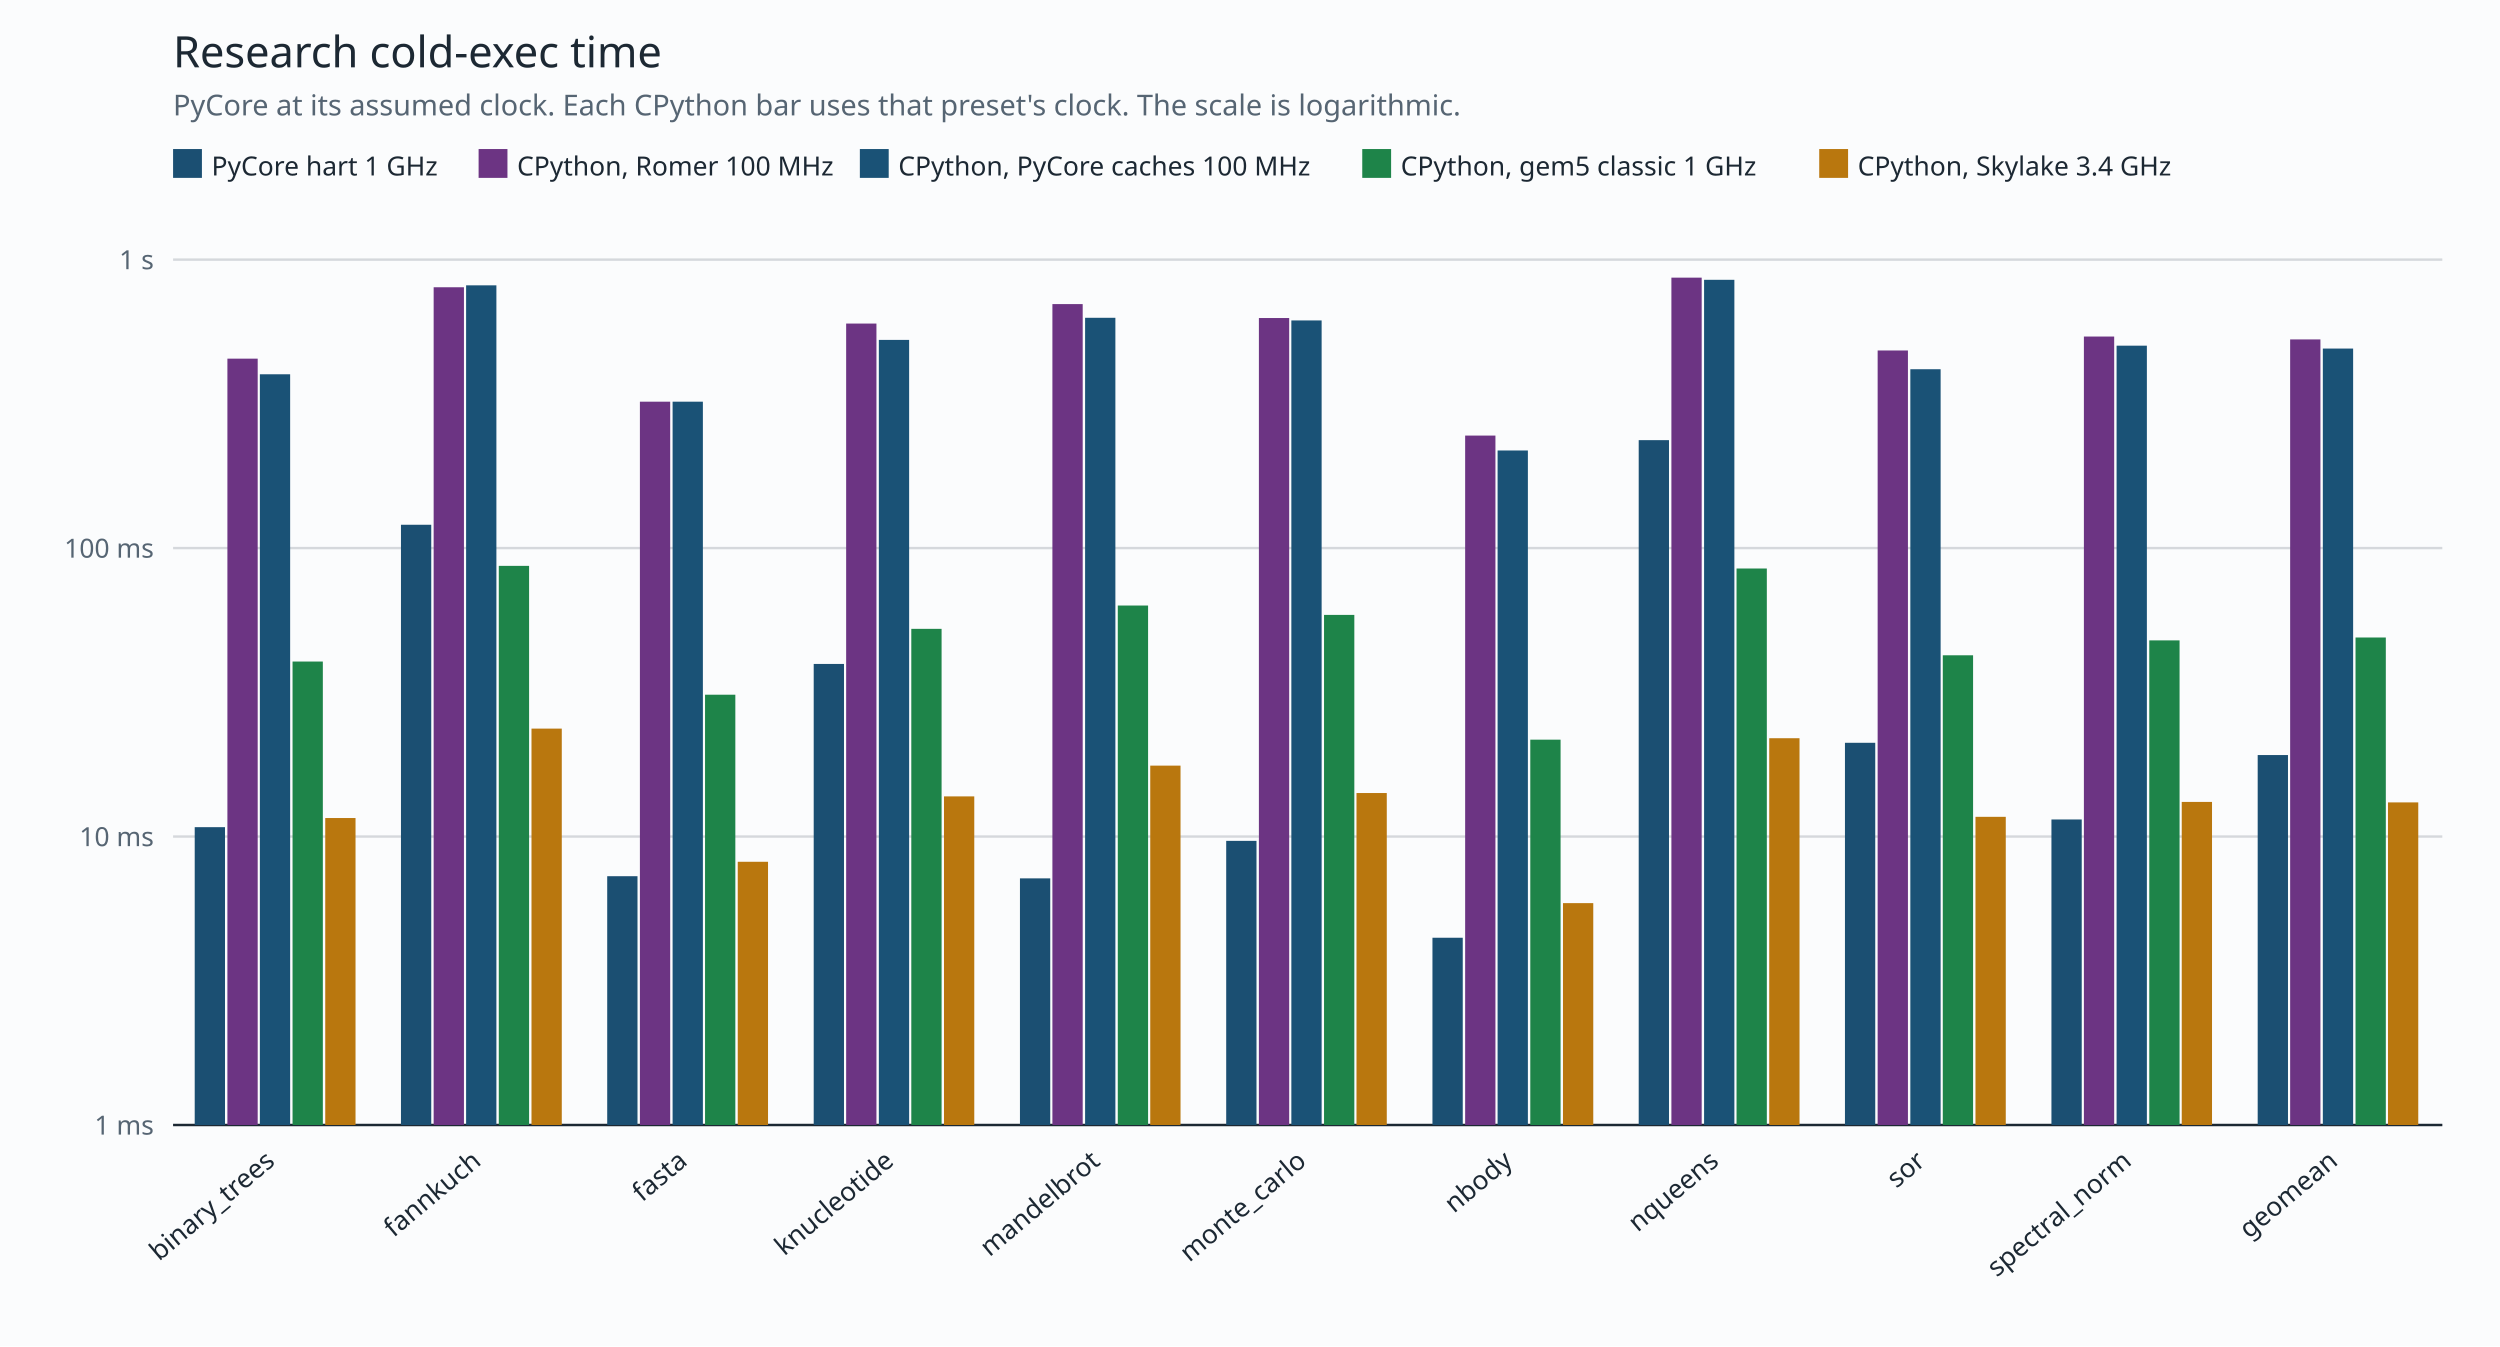
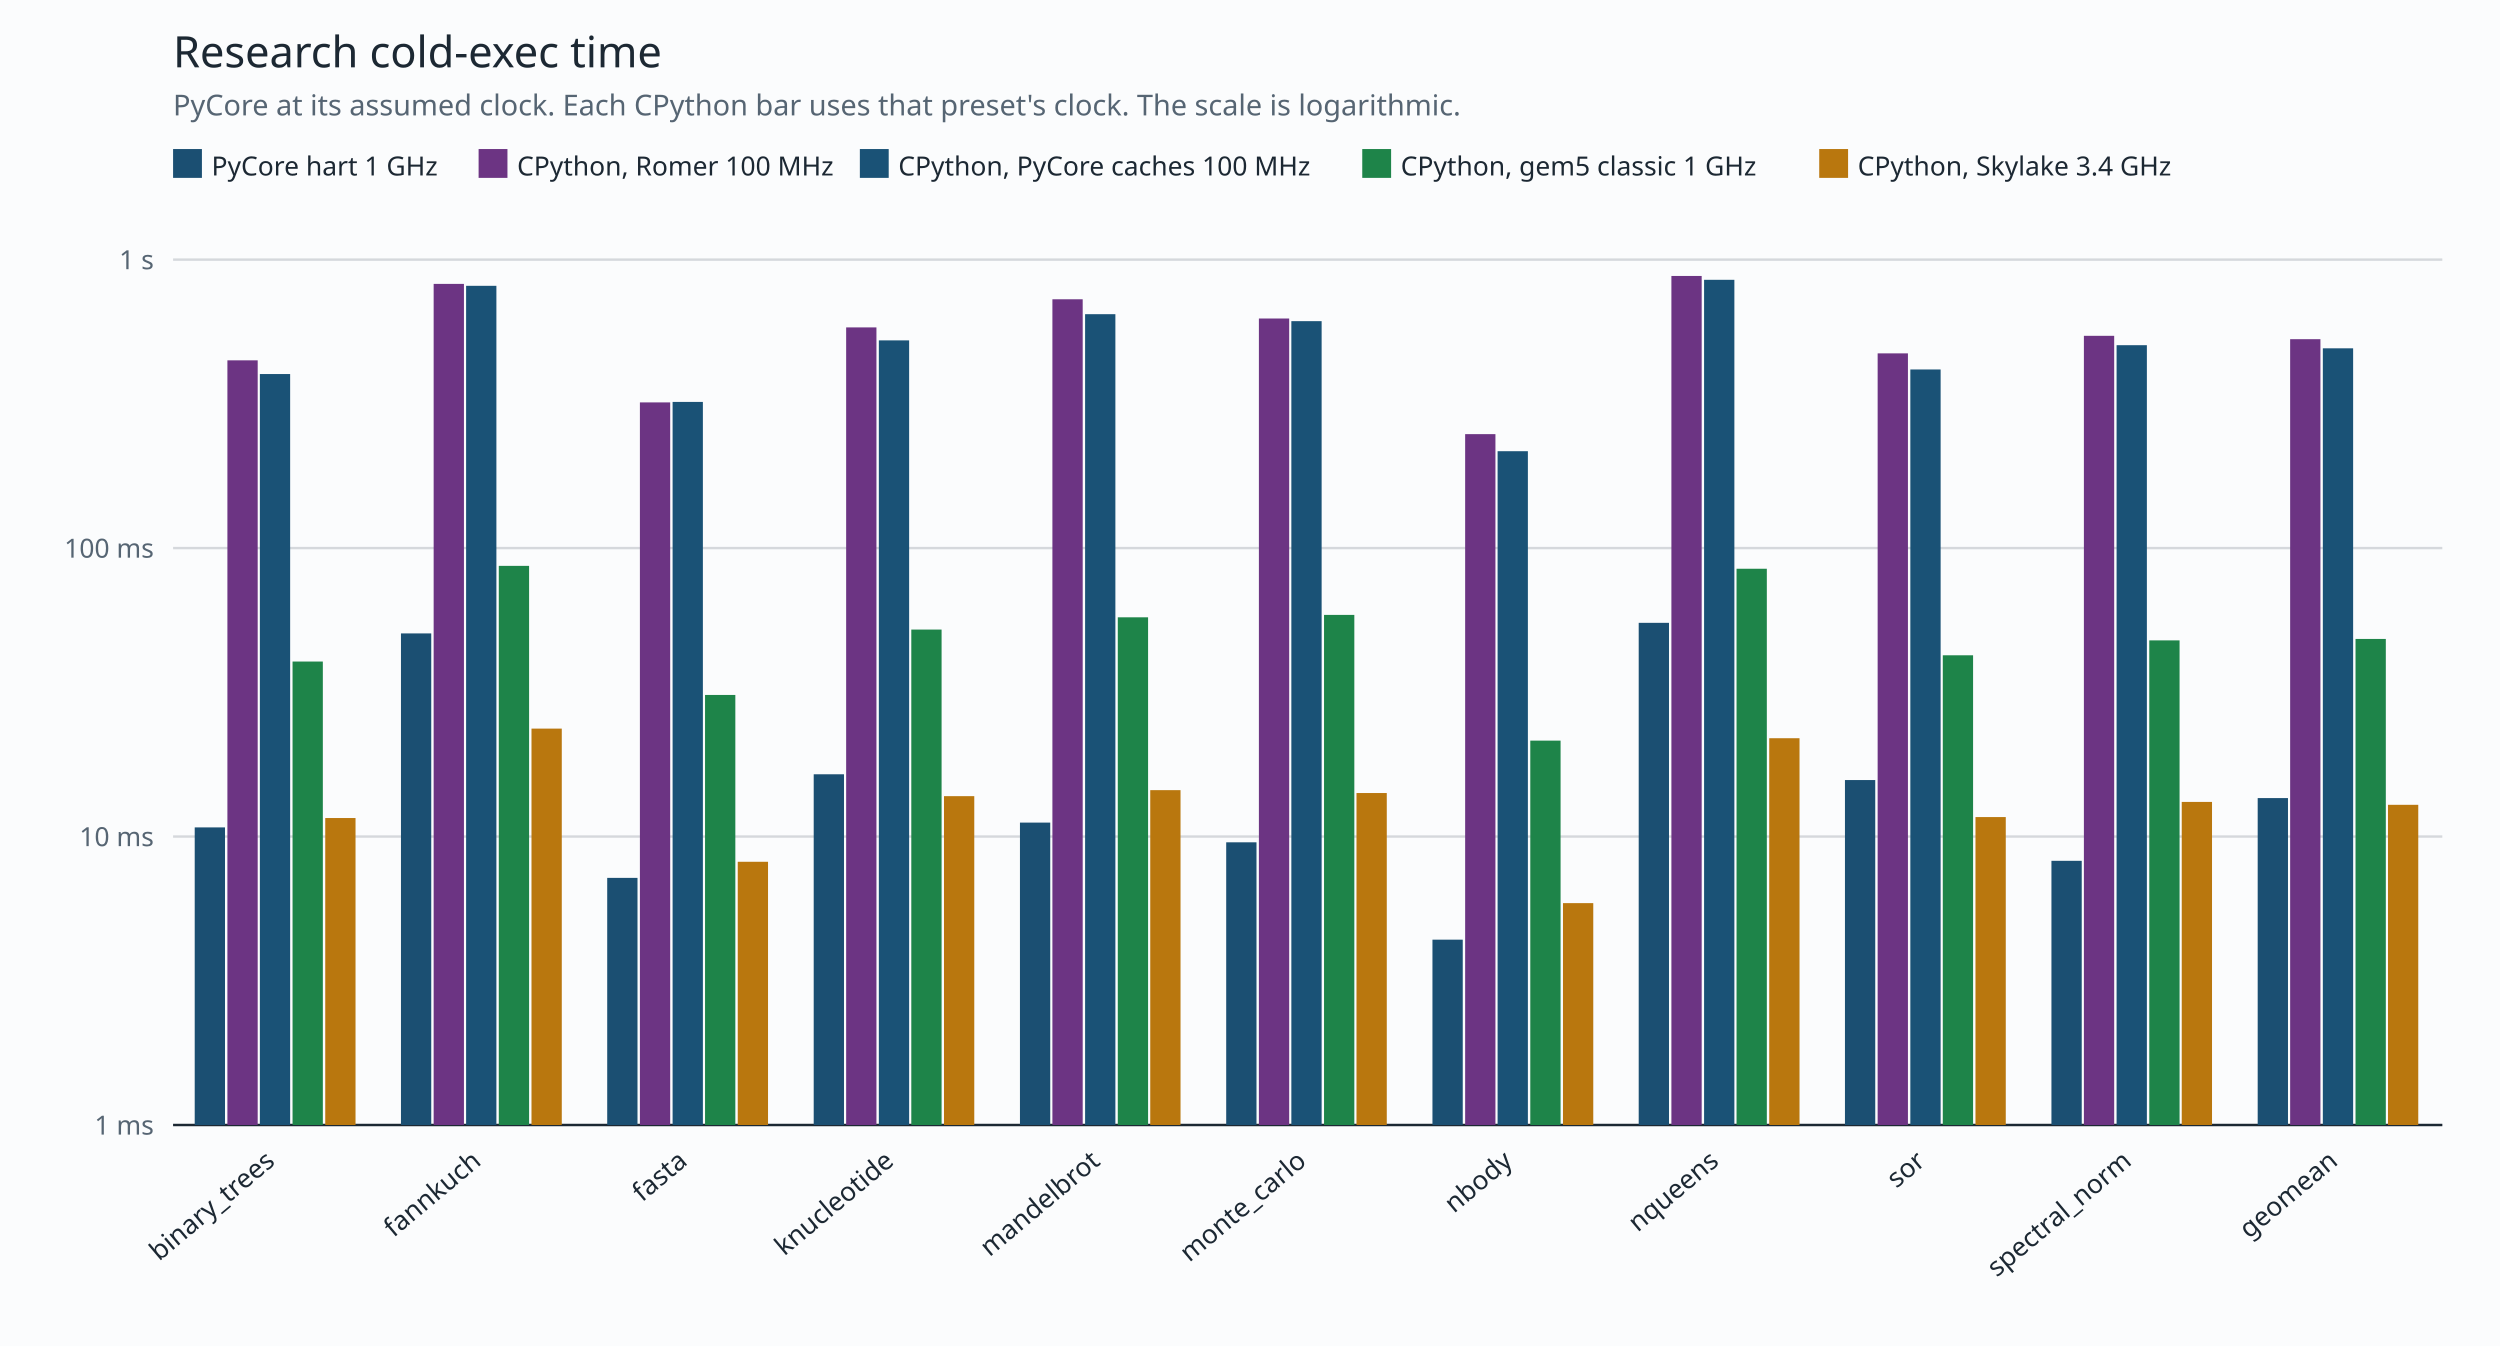
<svg xmlns="http://www.w3.org/2000/svg" width="1040" height="560" viewBox="0 0 1040 560">
  <rect width="100%" height="100%" fill="#fbfcfd" />
  <text x="72" y="28" font-family="sans-serif" font-size="18" fill="#1c2833">Research cold-exec time</text>
  <text x="72" y="48" font-family="sans-serif" font-size="12" fill="#566573">PyCore at its assumed clock. Each CPython bar uses that preset's clock. The scale is logarithmic.</text>
  <line x1="72" y1="468.0" x2="1016" y2="468.0" stroke="#d5d8dc" />
  <text x="64" y="472.0" text-anchor="end" font-family="sans-serif" font-size="11" fill="#566573">1 ms</text>
  <line x1="72" y1="348.0" x2="1016" y2="348.0" stroke="#d5d8dc" />
  <text x="64" y="352.0" text-anchor="end" font-family="sans-serif" font-size="11" fill="#566573">10 ms</text>
  <line x1="72" y1="228.0" x2="1016" y2="228.0" stroke="#d5d8dc" />
  <text x="64" y="232.0" text-anchor="end" font-family="sans-serif" font-size="11" fill="#566573">100 ms</text>
  <line x1="72" y1="108.0" x2="1016" y2="108.0" stroke="#d5d8dc" />
  <text x="64" y="112.0" text-anchor="end" font-family="sans-serif" font-size="11" fill="#566573">1 s</text>
  <line x1="72" y1="468" x2="1016" y2="468" stroke="#1c2833" />
-   <rect x="81.0" y="344.1" width="12.6" height="123.9" fill="#1b4f72" />
-   <rect x="94.6" y="149.2" width="12.6" height="318.8" fill="#6c3483" />
-   <rect x="108.1" y="155.7" width="12.6" height="312.3" fill="#1a5276" />
+   <rect x="81.0" y="344.2" width="12.6" height="123.8" fill="#1b4f72" />
+   <rect x="94.6" y="149.9" width="12.6" height="318.1" fill="#6c3483" />
+   <rect x="108.1" y="155.6" width="12.6" height="312.4" fill="#1a5276" />
  <rect x="121.7" y="275.2" width="12.6" height="192.8" fill="#1e8449" />
  <rect x="135.3" y="340.3" width="12.6" height="127.7" fill="#b9770e" />
  <text x="114.9" y="484" text-anchor="end" transform="rotate(-40 114.9 484)" font-family="sans-serif" font-size="11" fill="#1c2833">binary_trees</text>
-   <rect x="166.8" y="218.3" width="12.6" height="249.7" fill="#1b4f72" />
-   <rect x="180.4" y="119.5" width="12.6" height="348.5" fill="#6c3483" />
-   <rect x="193.9" y="118.7" width="12.6" height="349.3" fill="#1a5276" />
+   <rect x="166.8" y="263.5" width="12.6" height="204.5" fill="#1b4f72" />
+   <rect x="180.4" y="118.1" width="12.6" height="349.9" fill="#6c3483" />
+   <rect x="193.9" y="118.9" width="12.6" height="349.1" fill="#1a5276" />
  <rect x="207.5" y="235.4" width="12.6" height="232.6" fill="#1e8449" />
  <rect x="221.1" y="303.1" width="12.6" height="164.9" fill="#b9770e" />
  <text x="200.7" y="484" text-anchor="end" transform="rotate(-40 200.7 484)" font-family="sans-serif" font-size="11" fill="#1c2833">fannkuch</text>
-   <rect x="252.6" y="364.5" width="12.6" height="103.5" fill="#1b4f72" />
-   <rect x="266.2" y="167.1" width="12.6" height="300.9" fill="#6c3483" />
-   <rect x="279.8" y="167.1" width="12.6" height="300.9" fill="#1a5276" />
-   <rect x="293.3" y="289.0" width="12.6" height="179.0" fill="#1e8449" />
+   <rect x="252.6" y="365.2" width="12.6" height="102.8" fill="#1b4f72" />
+   <rect x="266.2" y="167.4" width="12.6" height="300.6" fill="#6c3483" />
+   <rect x="279.8" y="167.2" width="12.6" height="300.8" fill="#1a5276" />
+   <rect x="293.3" y="289.1" width="12.6" height="178.9" fill="#1e8449" />
  <rect x="306.9" y="358.5" width="12.6" height="109.5" fill="#b9770e" />
  <text x="286.5" y="484" text-anchor="end" transform="rotate(-40 286.5 484)" font-family="sans-serif" font-size="11" fill="#1c2833">fasta</text>
-   <rect x="338.5" y="276.2" width="12.6" height="191.8" fill="#1b4f72" />
-   <rect x="352.0" y="134.6" width="12.6" height="333.4" fill="#6c3483" />
-   <rect x="365.6" y="141.4" width="12.6" height="326.6" fill="#1a5276" />
-   <rect x="379.1" y="261.6" width="12.6" height="206.4" fill="#1e8449" />
-   <rect x="392.7" y="331.3" width="12.6" height="136.7" fill="#b9770e" />
+   <rect x="338.5" y="322.1" width="12.6" height="145.9" fill="#1b4f72" />
+   <rect x="352.0" y="136.2" width="12.6" height="331.8" fill="#6c3483" />
+   <rect x="365.6" y="141.6" width="12.6" height="326.4" fill="#1a5276" />
+   <rect x="379.1" y="261.9" width="12.6" height="206.1" fill="#1e8449" />
+   <rect x="392.7" y="331.2" width="12.6" height="136.8" fill="#b9770e" />
  <text x="372.4" y="484" text-anchor="end" transform="rotate(-40 372.4 484)" font-family="sans-serif" font-size="11" fill="#1c2833">knucleotide</text>
-   <rect x="424.3" y="365.4" width="12.6" height="102.6" fill="#1b4f72" />
-   <rect x="437.8" y="126.5" width="12.6" height="341.5" fill="#6c3483" />
-   <rect x="451.4" y="132.2" width="12.6" height="335.8" fill="#1a5276" />
-   <rect x="465.0" y="251.9" width="12.6" height="216.1" fill="#1e8449" />
-   <rect x="478.5" y="318.5" width="12.6" height="149.5" fill="#b9770e" />
+   <rect x="424.3" y="342.2" width="12.6" height="125.8" fill="#1b4f72" />
+   <rect x="437.8" y="124.5" width="12.6" height="343.5" fill="#6c3483" />
+   <rect x="451.4" y="130.7" width="12.6" height="337.3" fill="#1a5276" />
+   <rect x="465.0" y="256.8" width="12.6" height="211.2" fill="#1e8449" />
+   <rect x="478.5" y="328.7" width="12.6" height="139.3" fill="#b9770e" />
  <text x="458.2" y="484" text-anchor="end" transform="rotate(-40 458.2 484)" font-family="sans-serif" font-size="11" fill="#1c2833">mandelbrot</text>
-   <rect x="510.1" y="349.8" width="12.6" height="118.2" fill="#1b4f72" />
-   <rect x="523.7" y="132.3" width="12.6" height="335.7" fill="#6c3483" />
-   <rect x="537.2" y="133.3" width="12.6" height="334.7" fill="#1a5276" />
+   <rect x="510.1" y="350.4" width="12.6" height="117.6" fill="#1b4f72" />
+   <rect x="523.7" y="132.5" width="12.6" height="335.5" fill="#6c3483" />
+   <rect x="537.2" y="133.6" width="12.6" height="334.4" fill="#1a5276" />
  <rect x="550.8" y="255.8" width="12.6" height="212.2" fill="#1e8449" />
  <rect x="564.3" y="329.9" width="12.6" height="138.1" fill="#b9770e" />
  <text x="544.0" y="484" text-anchor="end" transform="rotate(-40 544.0 484)" font-family="sans-serif" font-size="11" fill="#1c2833">monte_carlo</text>
-   <rect x="595.9" y="390.1" width="12.6" height="77.9" fill="#1b4f72" />
-   <rect x="609.5" y="181.2" width="12.6" height="286.8" fill="#6c3483" />
-   <rect x="623.0" y="187.4" width="12.6" height="280.6" fill="#1a5276" />
-   <rect x="636.6" y="307.7" width="12.6" height="160.3" fill="#1e8449" />
+   <rect x="595.9" y="390.9" width="12.6" height="77.1" fill="#1b4f72" />
+   <rect x="609.5" y="180.6" width="12.6" height="287.4" fill="#6c3483" />
+   <rect x="623.0" y="187.7" width="12.6" height="280.3" fill="#1a5276" />
+   <rect x="636.6" y="308.1" width="12.6" height="159.9" fill="#1e8449" />
  <rect x="650.2" y="375.7" width="12.6" height="92.3" fill="#b9770e" />
  <text x="629.8" y="484" text-anchor="end" transform="rotate(-40 629.8 484)" font-family="sans-serif" font-size="11" fill="#1c2833">nbody</text>
-   <rect x="681.7" y="183.1" width="12.6" height="284.9" fill="#1b4f72" />
-   <rect x="695.3" y="115.5" width="12.6" height="352.5" fill="#6c3483" />
+   <rect x="681.7" y="259.1" width="12.6" height="208.9" fill="#1b4f72" />
+   <rect x="695.3" y="114.8" width="12.6" height="353.2" fill="#6c3483" />
  <rect x="708.9" y="116.4" width="12.6" height="351.6" fill="#1a5276" />
-   <rect x="722.4" y="236.5" width="12.6" height="231.5" fill="#1e8449" />
+   <rect x="722.4" y="236.6" width="12.6" height="231.4" fill="#1e8449" />
  <rect x="736.0" y="307.1" width="12.6" height="160.9" fill="#b9770e" />
  <text x="715.6" y="484" text-anchor="end" transform="rotate(-40 715.6 484)" font-family="sans-serif" font-size="11" fill="#1c2833">nqueens</text>
-   <rect x="767.5" y="309.0" width="12.6" height="159.0" fill="#1b4f72" />
-   <rect x="781.1" y="145.8" width="12.6" height="322.2" fill="#6c3483" />
-   <rect x="794.7" y="153.6" width="12.6" height="314.4" fill="#1a5276" />
+   <rect x="767.5" y="324.5" width="12.6" height="143.5" fill="#1b4f72" />
+   <rect x="781.1" y="147.0" width="12.6" height="321.0" fill="#6c3483" />
+   <rect x="794.7" y="153.7" width="12.6" height="314.3" fill="#1a5276" />
  <rect x="808.2" y="272.6" width="12.6" height="195.4" fill="#1e8449" />
-   <rect x="821.8" y="339.8" width="12.6" height="128.2" fill="#b9770e" />
+   <rect x="821.8" y="339.9" width="12.6" height="128.1" fill="#b9770e" />
  <text x="801.5" y="484" text-anchor="end" transform="rotate(-40 801.5 484)" font-family="sans-serif" font-size="11" fill="#1c2833">sor</text>
-   <rect x="853.4" y="340.9" width="12.6" height="127.1" fill="#1b4f72" />
-   <rect x="866.9" y="140.0" width="12.6" height="328.0" fill="#6c3483" />
-   <rect x="880.5" y="143.8" width="12.6" height="324.2" fill="#1a5276" />
+   <rect x="853.4" y="358.1" width="12.6" height="109.9" fill="#1b4f72" />
+   <rect x="866.9" y="139.7" width="12.6" height="328.3" fill="#6c3483" />
+   <rect x="880.5" y="143.6" width="12.6" height="324.4" fill="#1a5276" />
  <rect x="894.1" y="266.4" width="12.6" height="201.6" fill="#1e8449" />
  <rect x="907.6" y="333.6" width="12.6" height="134.4" fill="#b9770e" />
  <text x="887.3" y="484" text-anchor="end" transform="rotate(-40 887.3 484)" font-family="sans-serif" font-size="11" fill="#1c2833">spectral_norm</text>
-   <rect x="939.2" y="314.1" width="12.6" height="153.9" fill="#1b4f72" />
-   <rect x="952.7" y="141.2" width="12.6" height="326.8" fill="#6c3483" />
-   <rect x="966.3" y="145.0" width="12.6" height="323.0" fill="#1a5276" />
-   <rect x="979.9" y="265.2" width="12.6" height="202.8" fill="#1e8449" />
-   <rect x="993.4" y="333.8" width="12.6" height="134.2" fill="#b9770e" />
+   <rect x="939.2" y="332.0" width="12.6" height="136.0" fill="#1b4f72" />
+   <rect x="952.7" y="141.1" width="12.6" height="326.9" fill="#6c3483" />
+   <rect x="966.3" y="144.9" width="12.6" height="323.1" fill="#1a5276" />
+   <rect x="979.9" y="265.8" width="12.6" height="202.2" fill="#1e8449" />
+   <rect x="993.4" y="334.8" width="12.6" height="133.2" fill="#b9770e" />
  <text x="973.1" y="484" text-anchor="end" transform="rotate(-40 973.1 484)" font-family="sans-serif" font-size="11" fill="#1c2833">geomean</text>
  <rect x="72" y="62" width="12" height="12" fill="#1b4f72" />
  <text x="88" y="73" font-family="sans-serif" font-size="11" fill="#1c2833">PyCore hart 1 GHz</text>
  <rect x="199.1" y="62" width="12" height="12" fill="#6c3483" />
  <text x="215.1" y="73" font-family="sans-serif" font-size="11" fill="#1c2833">CPython, Romer 100 MHz</text>
  <rect x="357.7" y="62" width="12" height="12" fill="#1a5276" />
  <text x="373.7" y="73" font-family="sans-serif" font-size="11" fill="#1c2833">CPython, PyCore caches 100 MHz</text>
  <rect x="566.7" y="62" width="12" height="12" fill="#1e8449" />
  <text x="582.7" y="73" font-family="sans-serif" font-size="11" fill="#1c2833">CPython, gem5 classic 1 GHz</text>
  <rect x="756.8" y="62" width="12" height="12" fill="#b9770e" />
  <text x="772.8" y="73" font-family="sans-serif" font-size="11" fill="#1c2833">CPython, Skylake 3.4 GHz</text>
</svg>
